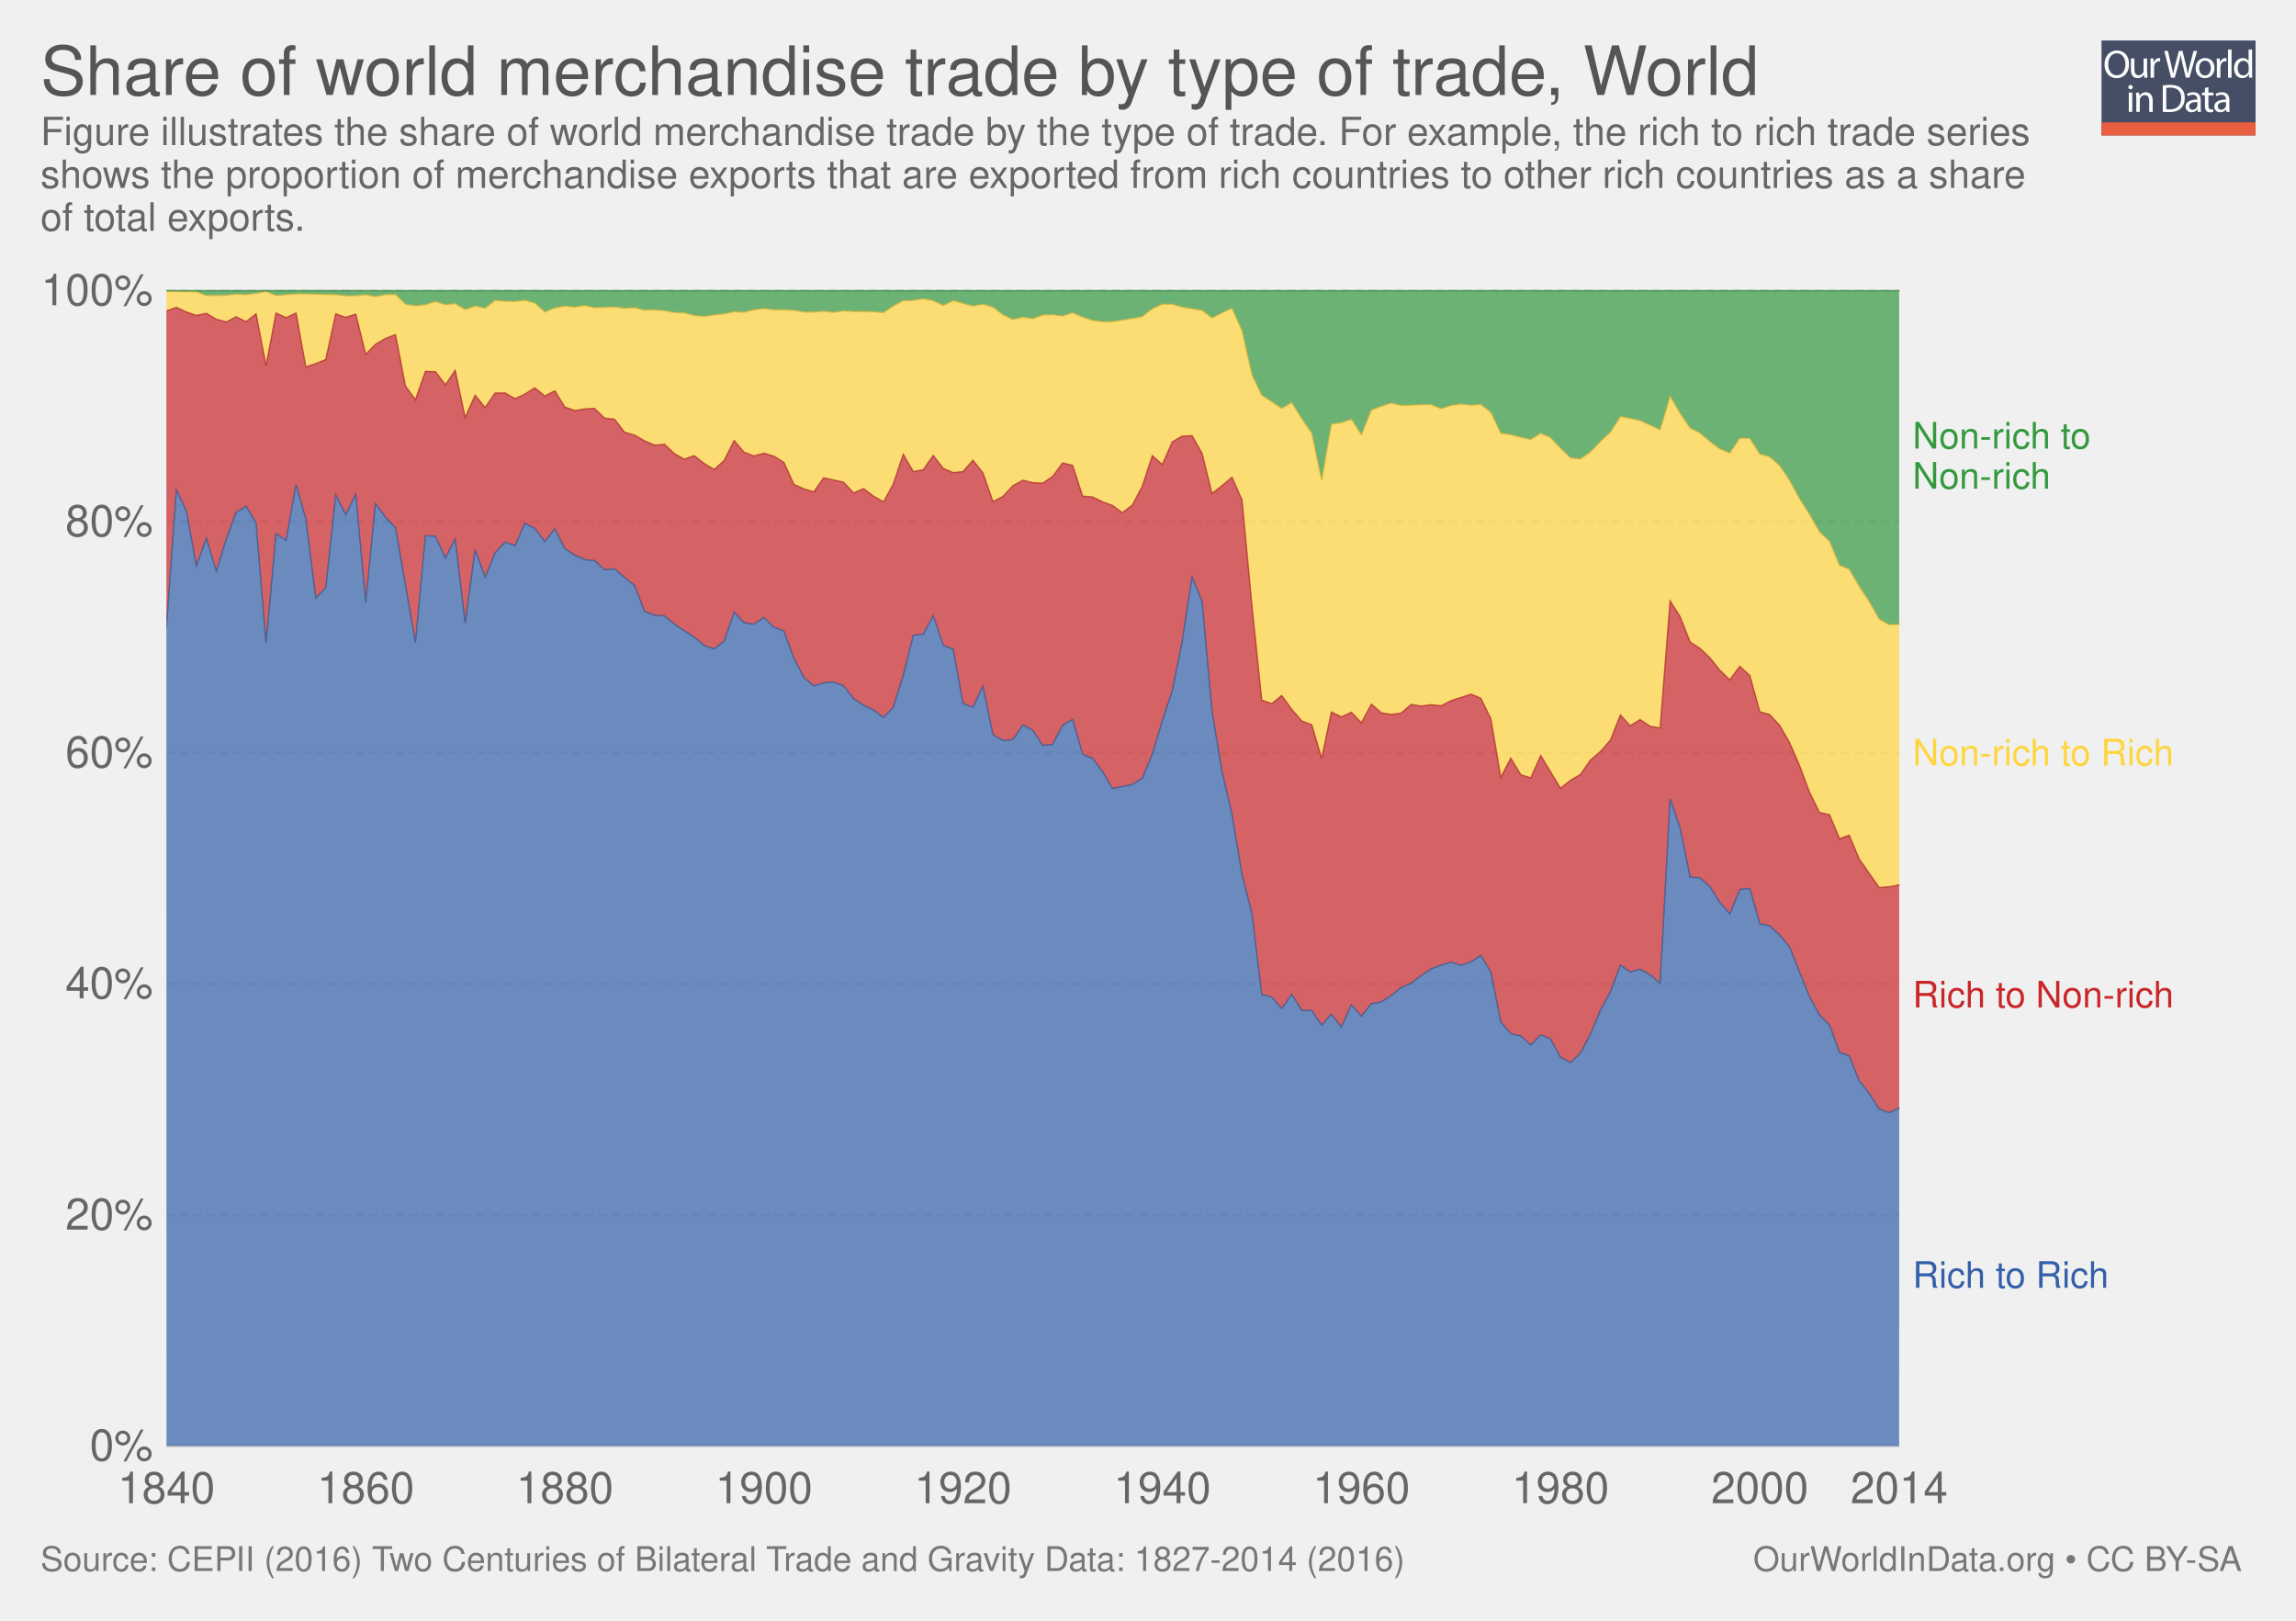
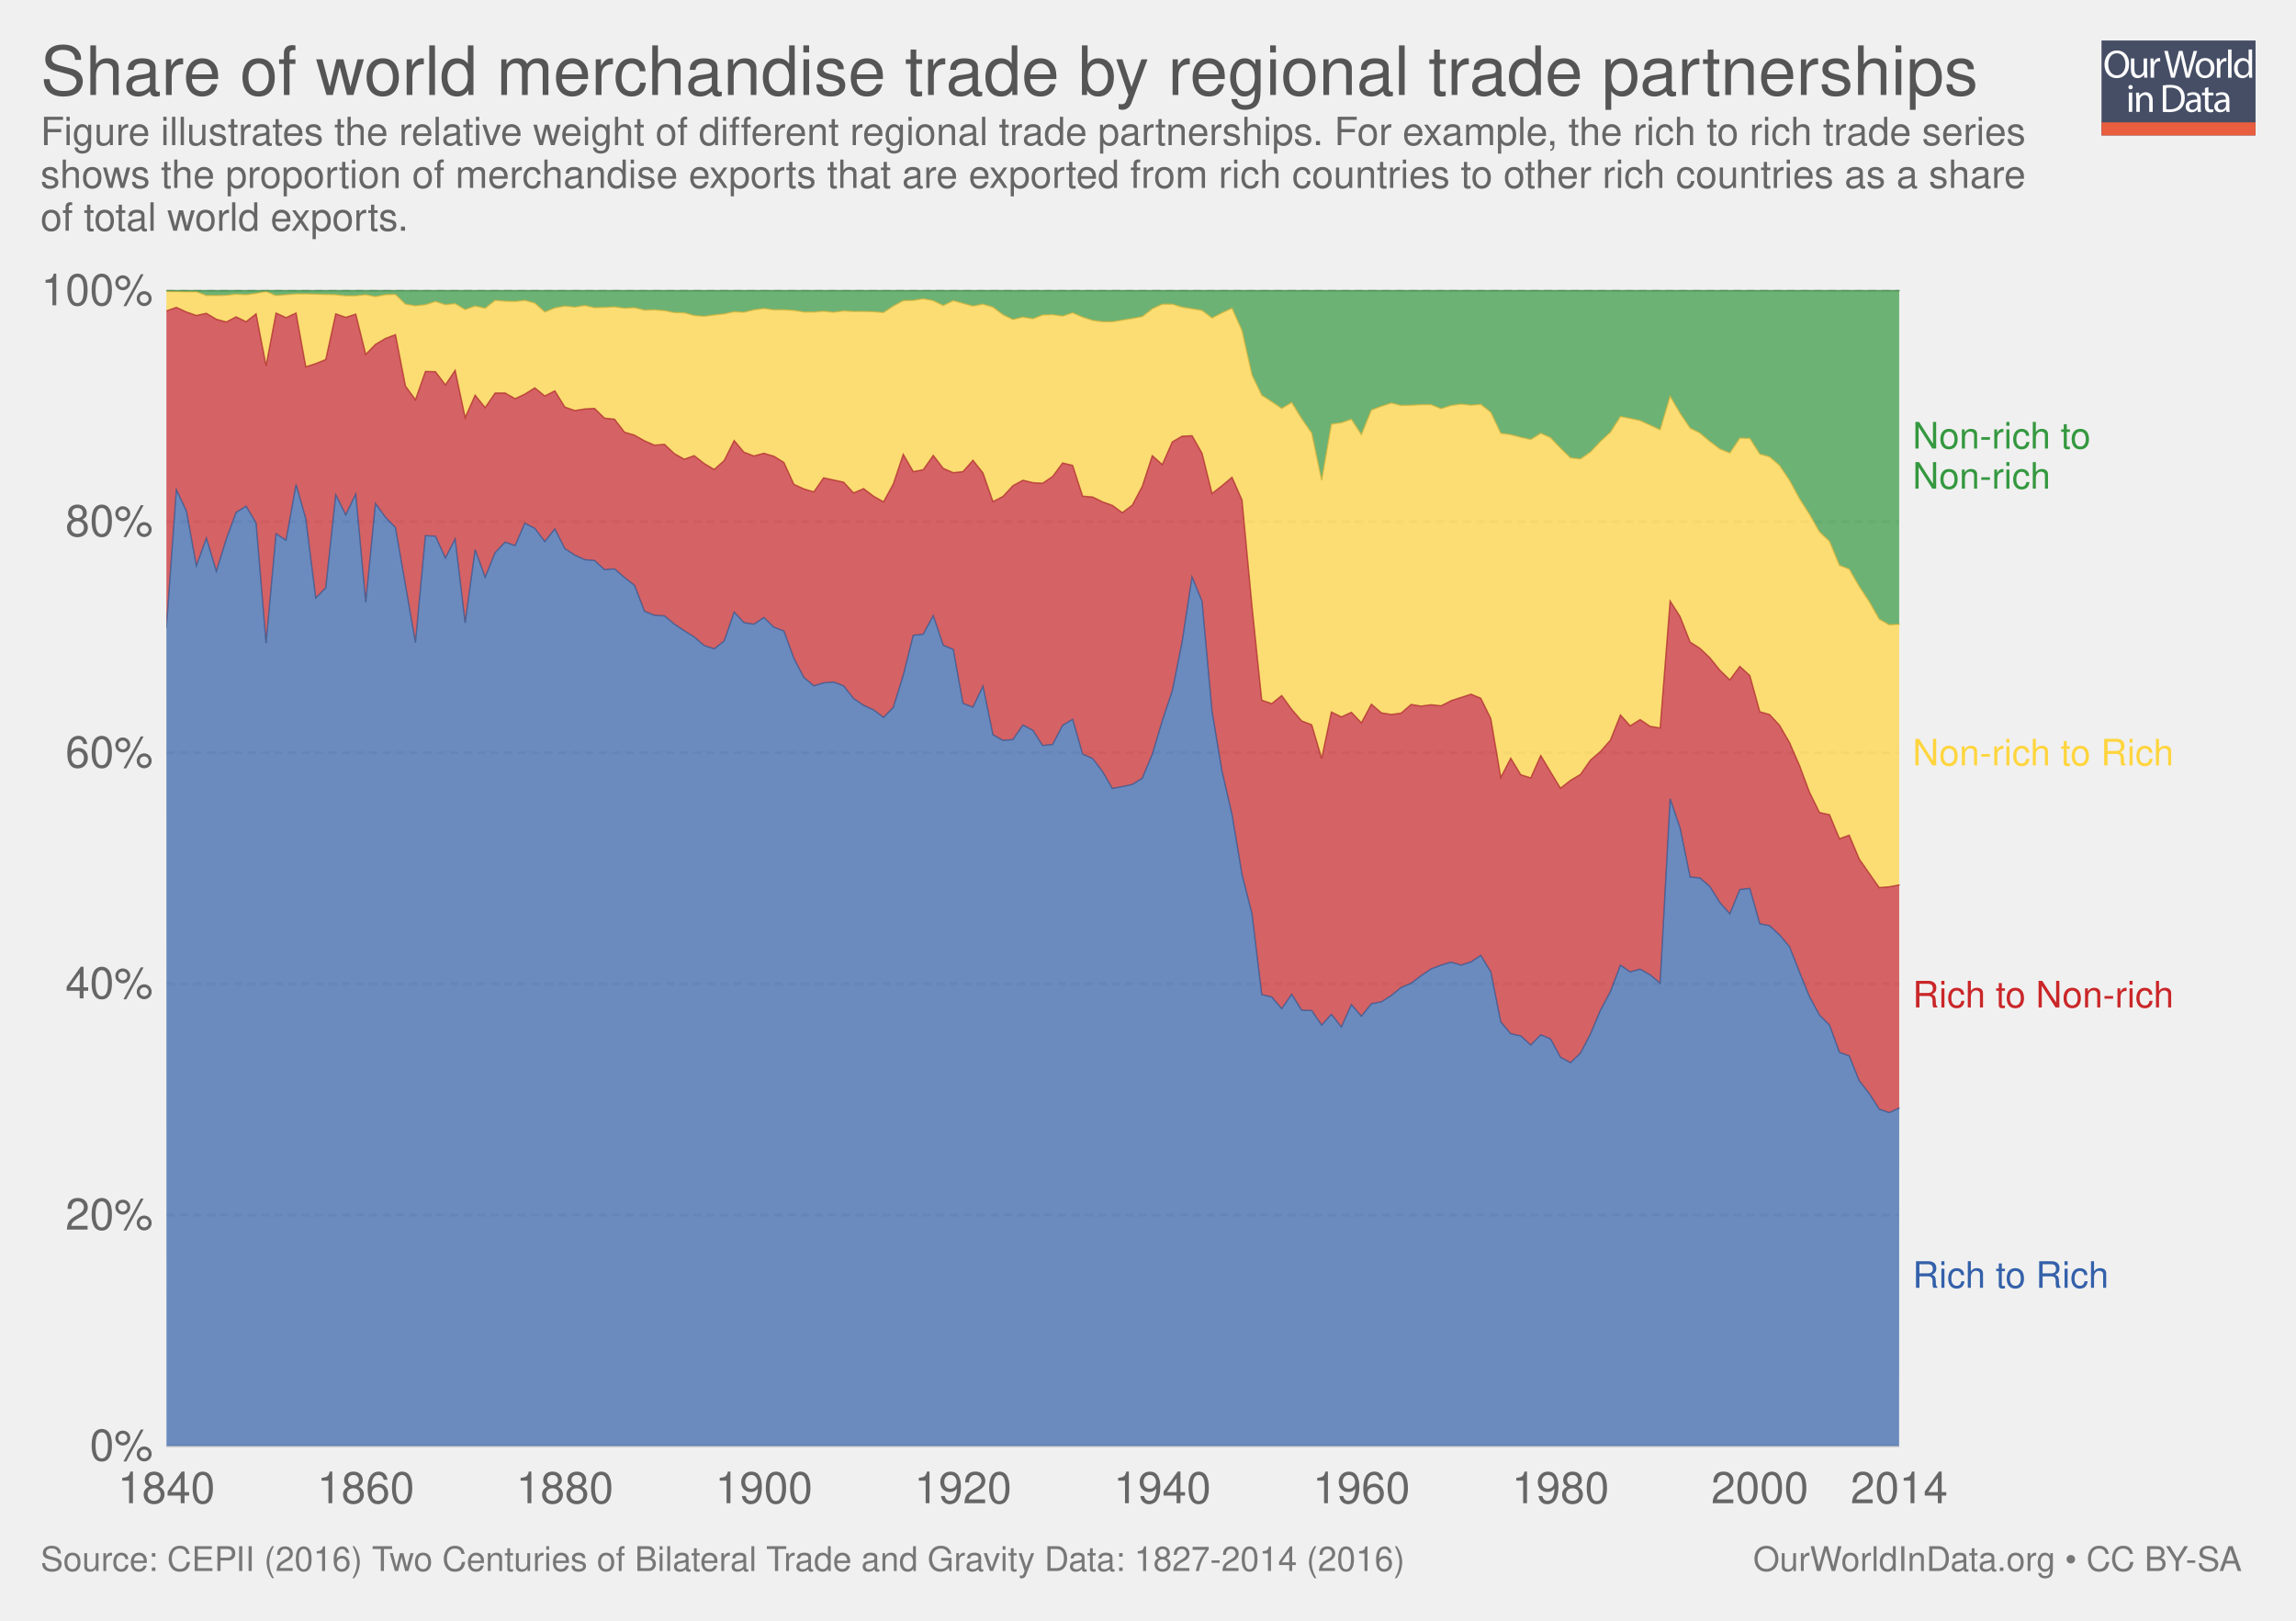
<svg xmlns="http://www.w3.org/2000/svg" xmlns:xlink="http://www.w3.org/1999/xlink" version="1.1" style="font-family: 'Helvetica Neue', Helvetica, Arial, sans-serif; font-size: 18px; background-color: white; text-rendering: optimizeLegibility; -webkit-font-smoothing: antialiased;" width="850" height="600">
  <g class="ChartTab">
    <g class="HeaderView">
      <g opacity="0.8" transform="translate(778, 15) scale(0.27)">
        <a xlink:href="https://ourworldindata.org" target="_blank">
          <g>
            <rect x="0" y="0" fill="#1B2543" width="211.2" height="130.1" />
            <rect x="0" y="112.2" fill="#E63912" width="211.2" height="17.9" />
            <g>
              <rect x="1.2" y="12.3" fill="none" width="210.2" height="99.2" />
              <path fill="#FFFFFF" d="M37.8,32.2c0,12.7-7.7,19.4-17.1,19.4c-9.7,0-16.6-7.5-16.6-18.7c0-11.7,7.3-19.3,17.1-19.3 C31.3,13.7,37.8,21.3,37.8,32.2z M9.2,32.8c0,7.9,4.3,14.9,11.8,14.9c7.5,0,11.8-6.9,11.8-15.3c0-7.3-3.8-14.9-11.8-14.9 C13.1,17.5,9.2,24.8,9.2,32.8z" />
              <path fill="#FFFFFF" d="M62.7,43.8c0,2.7,0.1,5.1,0.2,7.2h-4.3l-0.3-4.3h-0.1c-1.3,2.1-4,4.9-8.8,4.9c-4.2,0-9.1-2.3-9.1-11.6 V24.6h4.8v14.6c0,5,1.5,8.4,5.9,8.4c3.2,0,5.5-2.2,6.3-4.4c0.3-0.7,0.4-1.6,0.4-2.5V24.6h4.8V43.8z" />
              <path fill="#FFFFFF" d="M67.3,32.8c0-3.1-0.1-5.8-0.2-8.2h4.2l0.2,5.2h0.2c1.2-3.5,4.1-5.8,7.3-5.8c0.5,0,0.9,0.1,1.4,0.2v4.5 c-0.5-0.1-1-0.2-1.6-0.2c-3.4,0-5.8,2.6-6.5,6.2c-0.1,0.7-0.2,1.4-0.2,2.2V51h-4.8V32.8z" />
              <path fill="#FFFFFF" d="M95.4,51l-9.4-36.8h5l4.4,18.6c1.1,4.6,2.1,9.2,2.7,12.7h0.1c0.6-3.7,1.8-8,3-12.8l4.9-18.5h5l4.5,18.7 c1,4.4,2,8.7,2.6,12.6h0.1c0.8-4,1.8-8.1,3-12.7l4.9-18.5h4.9L120.6,51h-5L111,31.9c-1.1-4.7-1.9-8.3-2.4-12h-0.1 c-0.7,3.7-1.5,7.3-2.8,12L100.4,51H95.4z" />
              <path fill="#FFFFFF" d="M154.9,37.6c0,9.8-6.8,14-13.2,14c-7.2,0-12.7-5.2-12.7-13.6c0-8.8,5.8-14,13.1-14 C149.8,24,154.9,29.5,154.9,37.6z M133.9,37.9c0,5.8,3.3,10.1,8,10.1c4.6,0,8-4.3,8-10.3c0-4.5-2.2-10.1-7.9-10.1 C136.3,27.6,133.9,32.8,133.9,37.9z" />
              <path fill="#FFFFFF" d="M158.2,32.8c0-3.1-0.1-5.8-0.2-8.2h4.2l0.2,5.2h0.2c1.2-3.5,4.1-5.8,7.3-5.8c0.5,0,0.9,0.1,1.4,0.2v4.5 c-0.5-0.1-1-0.2-1.6-0.2c-3.4,0-5.8,2.6-6.5,6.2c-0.1,0.7-0.2,1.4-0.2,2.2V51h-4.8V32.8z" />
              <path fill="#FFFFFF" d="M173.5,12.3h4.8V51h-4.8V12.3z" />
              <path fill="#FFFFFF" d="M206.5,12.3v31.9c0,2.3,0.1,5,0.2,6.8h-4.3l-0.2-4.6H202c-1.5,2.9-4.7,5.2-9,5.2 c-6.4,0-11.3-5.4-11.3-13.4c-0.1-8.8,5.4-14.2,11.9-14.2c4,0,6.8,1.9,8,4h0.1V12.3H206.5z M201.7,35.4c0-0.6-0.1-1.4-0.2-2 c-0.7-3.1-3.3-5.6-6.9-5.6c-5,0-7.9,4.4-7.9,10.2c0,5.3,2.6,9.8,7.8,9.8c3.2,0,6.2-2.1,7.1-5.7c0.2-0.7,0.2-1.3,0.2-2.1V35.4z" />
              <path fill="#FFFFFF" d="M42.8,64c0.1,1.6-1.1,2.9-3.1,2.9c-1.7,0-2.9-1.3-2.9-2.9c0-1.7,1.3-3,3-3C41.7,61,42.8,62.3,42.8,64z M37.4,97.8V71.4h4.8v26.4H37.4z" />
              <path fill="#FFFFFF" d="M47.5,78.6c0-2.7-0.1-5-0.2-7.1h4.3l0.3,4.4h0.1c1.3-2.5,4.4-5,8.8-5c3.7,0,9.4,2.2,9.4,11.2v15.8h-4.8 V82.6c0-4.3-1.6-7.8-6.1-7.8c-3.2,0-5.6,2.2-6.5,4.9c-0.2,0.6-0.3,1.4-0.3,2.2v15.9h-4.8V78.6z" />
              <path fill="#FFFFFF" d="M84,61.6c2.9-0.4,6.3-0.8,10.1-0.8c6.8,0,11.7,1.6,14.9,4.6c3.3,3,5.2,7.3,5.2,13.2c0,6-1.9,10.9-5.3,14.3 c-3.4,3.4-9.1,5.3-16.3,5.3c-3.4,0-6.2-0.2-8.6-0.4V61.6z M88.8,94.1c1.2,0.2,3,0.3,4.8,0.3c10.2,0,15.7-5.7,15.7-15.6 c0.1-8.7-4.9-14.2-14.9-14.2c-2.5,0-4.3,0.2-5.6,0.5V94.1z" />
              <path fill="#FFFFFF" d="M132.1,97.8l-0.4-3.3h-0.2c-1.5,2.1-4.3,3.9-8.1,3.9c-5.4,0-8.1-3.8-8.1-7.6c0-6.4,5.7-9.9,15.9-9.8v-0.5 c0-2.2-0.6-6.1-6-6.1c-2.5,0-5,0.8-6.9,2l-1.1-3.2c2.2-1.4,5.4-2.3,8.7-2.3c8.1,0,10.1,5.5,10.1,10.8v9.9c0,2.3,0.1,4.5,0.4,6.3 H132.1z M131.4,84.4c-5.3-0.1-11.2,0.8-11.2,5.9c0,3.1,2.1,4.6,4.5,4.6c3.4,0,5.6-2.2,6.4-4.4c0.2-0.5,0.3-1,0.3-1.5V84.4z" />
              <path fill="#FFFFFF" d="M146.6,63.9v7.6h6.9v3.7h-6.9v14.2c0,3.3,0.9,5.1,3.6,5.1c1.3,0,2.2-0.2,2.8-0.3l0.2,3.6 c-0.9,0.4-2.4,0.7-4.3,0.7c-2.2,0-4-0.7-5.2-2c-1.4-1.4-1.9-3.8-1.9-6.9V75.1h-4.1v-3.7h4.1v-6.3L146.6,63.9z" />
              <path fill="#FFFFFF" d="M171.4,97.8l-0.4-3.3h-0.2c-1.5,2.1-4.3,3.9-8.1,3.9c-5.4,0-8.1-3.8-8.1-7.6c0-6.4,5.7-9.9,15.9-9.8v-0.5 c0-2.2-0.6-6.1-6-6.1c-2.5,0-5,0.8-6.9,2l-1.1-3.2c2.2-1.4,5.4-2.3,8.7-2.3c8.1,0,10.1,5.5,10.1,10.8v9.9c0,2.3,0.1,4.5,0.4,6.3 H171.4z M170.7,84.4c-5.3-0.1-11.2,0.8-11.2,5.9c0,3.1,2.1,4.6,4.5,4.6c3.4,0,5.6-2.2,6.4-4.4c0.2-0.5,0.3-1,0.3-1.5V84.4z" />
            </g>
          </g>
        </a>
      </g>
      <a href="https://ourworldindata.org/grapher/share-of-world-merchandise-trade-by-type-of-trade" target="_blank">
        <text font-size="25.20" x="15.0" y="35.2" fill="#555">
-           <tspan x="15" y="35.16">Share of world merchandise trade by type of trade, World</tspan>
+           <tspan x="15" y="35.16">Share of world merchandise trade by regional trade partnerships</tspan>
        </text>
      </a>
      <text font-size="14.40" x="15.0" y="53.7" fill="#666">
-         <tspan x="15" y="53.72">Figure illustrates the share of world merchandise trade by the type of trade. For example, the rich to rich trade series</tspan>
+         <tspan x="15" y="53.72">Figure illustrates the relative weight of different regional trade partnerships. For example, the rich to rich trade series</tspan>
        <tspan x="15" y="69.56">shows the proportion of merchandise exports that are exported from rich countries to other rich countries as a share</tspan>
-         <tspan x="15" y="85.4">of total exports.</tspan>
+         <tspan x="15" y="85.4">of total world exports. </tspan>
      </text>
    </g>
    <g class="StackedArea">
      <defs>
        <clipPath id="boundsClip-1">
          <rect x="61.634" y="0" width="820" height="897.8" />
        </clipPath>
      </defs>
      <g class="AxisBoxView">
        <g class="HorizontalAxis">
          <text x="61.6" y="556.5" fill="#666" text-anchor="middle" font-size="16.2">1840</text>
          <text x="135.4" y="556.5" fill="#666" text-anchor="middle" font-size="16.2">1860</text>
          <text x="209.1" y="556.5" fill="#666" text-anchor="middle" font-size="16.2">1880</text>
          <text x="282.8" y="556.5" fill="#666" text-anchor="middle" font-size="16.2">1900</text>
          <text x="356.5" y="556.5" fill="#666" text-anchor="middle" font-size="16.2">1920</text>
          <text x="430.3" y="556.5" fill="#666" text-anchor="middle" font-size="16.2">1940</text>
          <text x="504" y="556.5" fill="#666" text-anchor="middle" font-size="16.2">1960</text>
          <text x="577.7" y="556.5" fill="#666" text-anchor="middle" font-size="16.2">1980</text>
          <text x="651.5" y="556.5" fill="#666" text-anchor="middle" font-size="16.2">2000</text>
          <text x="703.1" y="556.5" fill="#666" text-anchor="middle" font-size="16.2">2014</text>
        </g>
        <g class="VerticalAxis">
          <text x="56.63" y="535.3" fill="#666" dominant-baseline="middle" text-anchor="end" font-size="16.2">0%</text>
          <text x="56.63" y="449.8" fill="#666" dominant-baseline="middle" text-anchor="end" font-size="16.2">20%</text>
          <text x="56.63" y="364.2" fill="#666" dominant-baseline="middle" text-anchor="end" font-size="16.2">40%</text>
          <text x="56.63" y="278.7" fill="#666" dominant-baseline="middle" text-anchor="end" font-size="16.2">60%</text>
          <text x="56.63" y="193.1" fill="#666" dominant-baseline="middle" text-anchor="end" font-size="16.2">80%</text>
          <text x="56.63" y="107.6" fill="#666" dominant-baseline="middle" text-anchor="end" font-size="16.2">100%</text>
        </g>
        <g class="AxisGridLines">
          <line x1="61.63" y1="535.3" x2="703.07" y2="535.3" stroke="#ccc" />
          <line x1="61.63" y1="449.8" x2="703.07" y2="449.8" stroke="#ddd" stroke-dasharray="3,2" />
          <line x1="61.63" y1="364.2" x2="703.07" y2="364.2" stroke="#ddd" stroke-dasharray="3,2" />
          <line x1="61.63" y1="278.7" x2="703.07" y2="278.7" stroke="#ddd" stroke-dasharray="3,2" />
          <line x1="61.63" y1="193.1" x2="703.07" y2="193.1" stroke="#ddd" stroke-dasharray="3,2" />
          <line x1="61.63" y1="107.6" x2="703.07" y2="107.6" stroke="#ddd" stroke-dasharray="3,2" />
        </g>
      </g>
      <g clip-path="url(#boundsClip-1)">
        <g class="HeightedLegend clickable">
          <g class="legendMark">
            <rect x="703.07" y="155.25" width="101.15" height="28.1" fill="#fff" opacity="0" />
            <text font-size="13.50" x="708.1" y="166.1" fill="#34983f">
              <tspan x="708.07" y="166.05">Non-rich to</tspan>
              <tspan x="708.07" y="180.9">Non-rich</tspan>
            </text>
          </g>
          <g class="legendMark">
            <rect x="703.07" y="272.55" width="131.93" height="13.5" fill="#fff" opacity="0" />
            <text font-size="13.50" x="708.1" y="283.4" fill="#ffd53e">
              <tspan x="708.07" y="283.35">Non-rich to Rich</tspan>
            </text>
          </g>
          <g class="legendMark">
            <rect x="703.07" y="362.15" width="131.93" height="13.5" fill="#fff" opacity="0" />
            <text font-size="13.50" x="708.1" y="372.9" fill="#ca2628">
              <tspan x="708.07" y="372.95">Rich to Non-rich</tspan>
            </text>
          </g>
          <g class="legendMark">
            <rect x="703.07" y="465.95" width="107.9" height="13.5" fill="#fff" opacity="0" />
            <text font-size="13.50" x="708.1" y="476.8" fill="#3360a9">
              <tspan x="708.07" y="476.75">Rich to Rich</tspan>
            </text>
          </g>
        </g>
        <g class="Areas">
          <rect x="61.634" y="107.6" width="641.436" height="427.7" opacity="0" fill="rgba(255,255,255,0)" />
          <path stroke-linecap="round" d="M61.6 232.3L65.3 181.3L69 189.2L72.7 209.5L76.4 199.2L80.1 211.5L83.8 199.5L87.4 189.7L91.1 187.4L94.8 193.6L98.5 238.1L102.2 197.6L105.9 200L109.6 179.4L113.2 192L116.9 221.4L120.6 217.6L124.3 183.2L128 190.6L131.7 182.9L135.4 223L139 186.4L142.7 191.5L146.4 195.3L150.1 216.6L153.8 237.9L157.5 198.3L161.2 198.5L164.9 206.6L168.5 199.5L172.2 230.6L175.9 203.5L179.6 213.7L183.3 204.6L187 200.7L190.7 202L194.3 193.7L198 195.6L201.7 200.5L205.4 195.8L209.1 203.1L212.8 205.5L216.5 207.2L220.1 207.5L223.8 210.9L227.5 210.6L231.2 213.8L234.9 216.7L238.6 226.3L242.3 227.8L246 228L249.6 231L253.3 233.5L257 235.8L260.7 239L264.4 240.2L268.1 237.3L271.8 226.6L275.4 230.5L279.1 231.1L282.8 228.6L286.5 232.2L290.2 233.6L293.9 243.7L297.6 250.8L301.3 253.9L304.9 252.8L308.6 252.5L312.3 253.9L316 258.6L319.7 261.1L323.4 262.8L327.1 265.6L330.7 261.9L334.4 250L338.1 235.2L341.8 234.8L345.5 227.9L349.2 238.9L352.9 240.4L356.5 260.4L360.2 261.8L363.9 254L367.6 272L371.3 274.1L375 273.8L378.7 268.4L382.4 270.4L386 276L389.7 275.6L393.4 268.5L397.1 266.3L400.8 279.2L404.5 280.8L408.2 285.7L411.8 291.9L415.5 291.2L419.2 290.4L422.9 288.1L426.6 279.2L430.3 266.8L434 255.7L437.6 237.8L441.3 213.6L445 222.6L448.7 263.3L452.4 285.6L456.1 301.5L459.8 323.7L463.5 338.3L467.1 368.2L470.8 369.1L474.5 373.4L478.2 368.1L481.9 374L485.6 374.1L489.3 379.5L492.9 375.5L496.6 380.2L500.3 371.9L504 376.2L507.7 371.6L511.4 370.9L515.1 368.5L518.7 365.6L522.4 364L526.1 361.2L529.8 358.7L533.5 357.3L537.2 356.2L540.9 357.3L544.6 356.1L548.2 353.7L551.9 359.8L555.6 378.3L559.3 382.7L563 383.5L566.7 386.9L570.4 383.1L574 384.6L577.7 391.4L581.4 393.4L585.1 389.9L588.8 382.8L592.5 374L596.2 367.1L599.9 357.3L603.5 359.8L607.2 358.8L610.9 360.9L614.6 364L618.3 295.7L622 306.6L625.7 324.7L629.3 325L633 328.2L636.7 334.1L640.4 338.3L644.1 329.3L647.8 328.9L651.5 342L655.1 342.7L658.8 346.1L662.5 350.5L666.2 359.9L669.9 369L673.6 375.8L677.3 379.5L681 389.6L684.6 390.9L688.3 400.1L692 404.8L695.7 410.6L699.4 411.9L703.1 410.2L703.07 535.3L61.634 535.3" fill="#3360a9" fill-opacity="0.7" class="World_3-area" />
          <path stroke-linecap="round" d="M61.6 115.1L65.3 113.8L69 115.5L72.7 116.8L76.4 116L80.1 118.2L83.8 119.2L87.4 117.3L91.1 119.1L94.8 116.2L98.5 135.4L102.2 115.9L105.9 117.6L109.6 115.9L113.2 135.8L116.9 134.6L120.6 133.1L124.3 116.2L128 117.5L131.7 116.3L135.4 131.2L139 127.5L142.7 125.3L146.4 123.9L150.1 142.9L153.8 148L157.5 137.5L161.2 137.6L164.9 142.5L168.5 137.1L172.2 154.6L175.9 146.3L179.6 150.9L183.3 145.5L187 145.5L190.7 147.6L194.3 145.9L198 143.6L201.7 146.6L205.4 144.7L209.1 150.7L212.8 152L216.5 151.4L220.1 151.2L223.8 154.8L227.5 155.2L231.2 160L234.9 161.1L238.6 163.2L242.3 164.8L246 164.5L249.6 167.9L253.3 170L257 168.7L260.7 171.6L264.4 173.8L268.1 170.5L271.8 163.1L275.4 167.4L279.1 168.8L282.8 167.8L286.5 168.9L290.2 171.2L293.9 179.3L297.6 181L301.3 182.1L304.9 176.9L308.6 177.7L312.3 178.5L316 182.5L319.7 180.9L323.4 183.7L327.1 185.8L330.7 179.2L334.4 168.2L338.1 174.6L341.8 173.9L345.5 168.6L349.2 173.4L352.9 175L356.5 174.6L360.2 170.4L363.9 175.1L367.6 185.7L371.3 183.8L375 179.8L378.7 177.8L382.4 178.7L386 178.9L389.7 176.4L393.4 171.4L397.1 172.3L400.8 183.7L404.5 184L408.2 185.8L411.8 187.1L415.5 189.8L419.2 187L422.9 180L426.6 168.7L430.3 172L434 163.6L437.6 161.5L441.3 161.3L445 167.8L448.7 182.7L452.4 179.8L456.1 176.7L459.8 185.1L463.5 224.4L467.1 259.2L470.8 260.5L474.5 257.5L478.2 262.6L481.9 266.9L485.6 268.3L489.3 280.8L492.9 263.6L496.6 265.4L500.3 263.7L504 267.6L507.7 260.7L511.4 263.9L515.1 264.5L518.7 264L522.4 260.8L526.1 261.4L529.8 260.9L533.5 261.3L537.2 259.4L540.9 258.2L544.6 257L548.2 258.5L551.9 266L555.6 287.8L559.3 280.7L563 286.8L566.7 288L570.4 279.7L574 285.7L577.7 291.8L581.4 288.9L585.1 286.7L588.8 281.4L592.5 278.2L596.2 274L599.9 264.7L603.5 268.7L607.2 266.4L610.9 268.9L614.6 269.5L618.3 222.5L622 228.3L625.7 237.7L629.3 240L633 243.5L636.7 248.1L640.4 251.7L644.1 246.7L647.8 250.1L651.5 263.5L655.1 264.5L658.8 268.5L662.5 274.9L666.2 283.4L669.9 293.3L673.6 300.8L677.3 301.6L681 310.5L684.6 309.2L688.3 318L692 323.3L695.7 328.6L699.4 328.3L703.1 327.6L703.1 410.2L699.4 411.9L695.7 410.6L692 404.8L688.3 400.1L684.6 390.9L681 389.6L677.3 379.5L673.6 375.8L669.9 369L666.2 359.9L662.5 350.5L658.8 346.1L655.1 342.7L651.5 342L647.8 328.9L644.1 329.3L640.4 338.3L636.7 334.1L633 328.2L629.3 325L625.7 324.7L622 306.6L618.3 295.7L614.6 364L610.9 360.9L607.2 358.8L603.5 359.8L599.9 357.3L596.2 367.1L592.5 374L588.8 382.8L585.1 389.9L581.4 393.4L577.7 391.4L574 384.6L570.4 383.1L566.7 386.9L563 383.5L559.3 382.7L555.6 378.3L551.9 359.8L548.2 353.7L544.6 356.1L540.9 357.3L537.2 356.2L533.5 357.3L529.8 358.7L526.1 361.2L522.4 364L518.7 365.6L515.1 368.5L511.4 370.9L507.7 371.6L504 376.2L500.3 371.9L496.6 380.2L492.9 375.5L489.3 379.5L485.6 374.1L481.9 374L478.2 368.1L474.5 373.4L470.8 369.1L467.1 368.2L463.5 338.3L459.8 323.7L456.1 301.5L452.4 285.6L448.7 263.3L445 222.6L441.3 213.6L437.6 237.8L434 255.7L430.3 266.8L426.6 279.2L422.9 288.1L419.2 290.4L415.5 291.2L411.8 291.9L408.2 285.7L404.5 280.8L400.8 279.2L397.1 266.3L393.4 268.5L389.7 275.6L386 276L382.4 270.4L378.7 268.4L375 273.8L371.3 274.1L367.6 272L363.9 254L360.2 261.8L356.5 260.4L352.9 240.4L349.2 238.9L345.5 227.9L341.8 234.8L338.1 235.2L334.4 250L330.7 261.9L327.1 265.6L323.4 262.8L319.7 261.1L316 258.6L312.3 253.9L308.6 252.5L304.9 252.8L301.3 253.9L297.6 250.8L293.9 243.7L290.2 233.6L286.5 232.2L282.8 228.6L279.1 231.1L275.4 230.5L271.8 226.6L268.1 237.3L264.4 240.2L260.7 239L257 235.8L253.3 233.5L249.6 231L246 228L242.3 227.8L238.6 226.3L234.9 216.7L231.2 213.8L227.5 210.6L223.8 210.9L220.1 207.5L216.5 207.2L212.8 205.5L209.1 203.1L205.4 195.8L201.7 200.5L198 195.6L194.3 193.7L190.7 202L187 200.7L183.3 204.6L179.6 213.7L175.9 203.5L172.2 230.6L168.5 199.5L164.9 206.6L161.2 198.5L157.5 198.3L153.8 237.9L150.1 216.6L146.4 195.3L142.7 191.5L139 186.4L135.4 223L131.7 182.9L128 190.6L124.3 183.2L120.6 217.6L116.9 221.4L113.2 192L109.6 179.4L105.9 200L102.2 197.6L98.5 238.1L94.8 193.6L91.1 187.4L87.4 189.7L83.8 199.5L80.1 211.5L76.4 199.2L72.7 209.5L69 189.2L65.3 181.3L61.6 232.3" fill="#ca2628" fill-opacity="0.7" class="World_2-area" />
          <path stroke-linecap="round" d="M61.6 107.8L65.3 107.9L69 108L72.7 108L76.4 109.4L80.1 109.4L83.8 109.3L87.4 108.9L91.1 109.1L94.8 108.6L98.5 107.9L102.2 109.4L105.9 109.1L109.6 108.8L113.2 108.8L116.9 108.9L120.6 109L124.3 109.1L128 109.5L131.7 109.5L135.4 109.1L139 109.8L142.7 109.1L146.4 109L150.1 112.6L153.8 113.2L157.5 112.8L161.2 111.6L164.9 112.8L168.5 112.4L172.2 114.6L175.9 113.3L179.6 114.1L183.3 111.2L187 111.5L190.7 111.6L194.3 111.2L198 112.2L201.7 115.5L205.4 114L209.1 113.3L212.8 113.7L216.5 113.1L220.1 113.9L223.8 113.8L227.5 113.6L231.2 114.1L234.9 113.9L238.6 114.8L242.3 114.7L246 115L249.6 115.7L253.3 115.8L257 116.8L260.7 117.1L264.4 116.6L268.1 116.2L271.8 115.4L275.4 115.6L279.1 114.7L282.8 114.2L286.5 114.7L290.2 114.7L293.9 114.9L297.6 115.5L301.3 115.5L304.9 115.2L308.6 115.6L312.3 115.1L316 115.3L319.7 115.3L323.4 115.4L327.1 115.7L330.7 113.3L334.4 111.3L338.1 111.2L341.8 110.6L345.5 111.3L349.2 113.1L352.9 111.3L356.5 112.3L360.2 113.3L363.9 112.6L367.6 113.7L371.3 116.5L375 118.3L378.7 117.4L382.4 118L386 116.6L389.7 116.5L393.4 117L397.1 115.8L400.8 117.4L404.5 118.6L408.2 119.1L411.8 119.1L415.5 118.5L419.2 117.9L422.9 117.2L426.6 114.3L430.3 112.6L434 112.6L437.6 113.7L441.3 114.3L445 114.9L448.7 117.7L452.4 115.8L456.1 114.1L459.8 122.4L463.5 138.8L467.1 146.3L470.8 148.7L474.5 151.2L478.2 149L481.9 155L485.6 160.3L489.3 177.8L492.9 157L496.6 156.5L500.3 155.2L504 160.9L507.7 151.8L511.4 150.4L515.1 149.2L518.7 150.1L522.4 150L526.1 149.8L529.8 149.8L533.5 151.3L537.2 150.1L540.9 149.6L544.6 150L548.2 149.7L551.9 152.6L555.6 160.4L559.3 160.9L563 161.9L566.7 162.7L570.4 160.4L574 162L577.7 165.9L581.4 169.5L585.1 169.9L588.8 167.3L592.5 163.4L596.2 160L599.9 154.2L603.5 154.9L607.2 155.7L610.9 157.4L614.6 159.1L618.3 146.7L622 153L625.7 158.5L629.3 160.3L633 163.4L636.7 166.2L640.4 167.7L644.1 162.2L647.8 162.3L651.5 168.1L655.1 169.1L658.8 172.3L662.5 177.8L666.2 184.6L669.9 190.4L673.6 196.9L677.3 200.4L681 209.3L684.6 210.7L688.3 217.1L692 222.7L695.7 229.2L699.4 231.3L703.1 231.1L703.1 327.6L699.4 328.3L695.7 328.6L692 323.3L688.3 318L684.6 309.2L681 310.5L677.3 301.6L673.6 300.8L669.9 293.3L666.2 283.4L662.5 274.9L658.8 268.5L655.1 264.5L651.5 263.5L647.8 250.1L644.1 246.7L640.4 251.7L636.7 248.1L633 243.5L629.3 240L625.7 237.7L622 228.3L618.3 222.5L614.6 269.5L610.9 268.9L607.2 266.4L603.5 268.7L599.9 264.7L596.2 274L592.5 278.2L588.8 281.4L585.1 286.7L581.4 288.9L577.7 291.8L574 285.7L570.4 279.7L566.7 288L563 286.8L559.3 280.7L555.6 287.8L551.9 266L548.2 258.5L544.6 257L540.9 258.2L537.2 259.4L533.5 261.3L529.8 260.9L526.1 261.4L522.4 260.8L518.7 264L515.1 264.5L511.4 263.9L507.7 260.7L504 267.6L500.3 263.7L496.6 265.4L492.9 263.6L489.3 280.8L485.6 268.3L481.9 266.9L478.2 262.6L474.5 257.5L470.8 260.5L467.1 259.2L463.5 224.4L459.8 185.1L456.1 176.7L452.4 179.8L448.7 182.7L445 167.8L441.3 161.3L437.6 161.5L434 163.6L430.3 172L426.6 168.7L422.9 180L419.2 187L415.5 189.8L411.8 187.1L408.2 185.8L404.5 184L400.8 183.7L397.1 172.3L393.4 171.4L389.7 176.4L386 178.9L382.4 178.7L378.7 177.8L375 179.8L371.3 183.8L367.6 185.7L363.9 175.1L360.2 170.4L356.5 174.6L352.9 175L349.2 173.4L345.5 168.6L341.8 173.9L338.1 174.6L334.4 168.2L330.7 179.2L327.1 185.8L323.4 183.7L319.7 180.9L316 182.5L312.3 178.5L308.6 177.7L304.9 176.9L301.3 182.1L297.6 181L293.9 179.3L290.2 171.2L286.5 168.9L282.8 167.8L279.1 168.8L275.4 167.4L271.8 163.1L268.1 170.5L264.4 173.8L260.7 171.6L257 168.7L253.3 170L249.6 167.9L246 164.5L242.3 164.8L238.6 163.2L234.9 161.1L231.2 160L227.5 155.2L223.8 154.8L220.1 151.2L216.5 151.4L212.8 152L209.1 150.7L205.4 144.7L201.7 146.6L198 143.6L194.3 145.9L190.7 147.6L187 145.5L183.3 145.5L179.6 150.9L175.9 146.3L172.2 154.6L168.5 137.1L164.9 142.5L161.2 137.6L157.5 137.5L153.8 148L150.1 142.9L146.4 123.9L142.7 125.3L139 127.5L135.4 131.2L131.7 116.3L128 117.5L124.3 116.2L120.6 133.1L116.9 134.6L113.2 135.8L109.6 115.9L105.9 117.6L102.2 115.9L98.5 135.4L94.8 116.2L91.1 119.1L87.4 117.3L83.8 119.2L80.1 118.2L76.4 116L72.7 116.8L69 115.5L65.3 113.8L61.6 115.1" fill="#ffd53e" fill-opacity="0.7" class="World_1-area" />
          <path stroke-linecap="round" d="M61.6 107.6L65.3 107.6L69 107.6L72.7 107.6L76.4 107.6L80.1 107.6L83.8 107.6L87.4 107.6L91.1 107.6L94.8 107.6L98.5 107.6L102.2 107.6L105.9 107.6L109.6 107.6L113.2 107.6L116.9 107.6L120.6 107.6L124.3 107.6L128 107.6L131.7 107.6L135.4 107.6L139 107.6L142.7 107.6L146.4 107.6L150.1 107.6L153.8 107.6L157.5 107.6L161.2 107.6L164.9 107.6L168.5 107.6L172.2 107.6L175.9 107.6L179.6 107.6L183.3 107.6L187 107.6L190.7 107.6L194.3 107.6L198 107.6L201.7 107.6L205.4 107.6L209.1 107.6L212.8 107.6L216.5 107.6L220.1 107.6L223.8 107.6L227.5 107.6L231.2 107.6L234.9 107.6L238.6 107.6L242.3 107.6L246 107.6L249.6 107.6L253.3 107.6L257 107.6L260.7 107.6L264.4 107.6L268.1 107.6L271.8 107.6L275.4 107.6L279.1 107.6L282.8 107.6L286.5 107.6L290.2 107.6L293.9 107.6L297.6 107.6L301.3 107.6L304.9 107.6L308.6 107.6L312.3 107.6L316 107.6L319.7 107.6L323.4 107.6L327.1 107.6L330.7 107.6L334.4 107.6L338.1 107.6L341.8 107.6L345.5 107.6L349.2 107.6L352.9 107.6L356.5 107.6L360.2 107.6L363.9 107.6L367.6 107.6L371.3 107.6L375 107.6L378.7 107.6L382.4 107.6L386 107.6L389.7 107.6L393.4 107.6L397.1 107.6L400.8 107.6L404.5 107.6L408.2 107.6L411.8 107.6L415.5 107.6L419.2 107.6L422.9 107.6L426.6 107.6L430.3 107.6L434 107.6L437.6 107.6L441.3 107.6L445 107.6L448.7 107.6L452.4 107.6L456.1 107.6L459.8 107.6L463.5 107.6L467.1 107.6L470.8 107.6L474.5 107.6L478.2 107.6L481.9 107.6L485.6 107.6L489.3 107.6L492.9 107.6L496.6 107.6L500.3 107.6L504 107.6L507.7 107.6L511.4 107.6L515.1 107.6L518.7 107.6L522.4 107.6L526.1 107.6L529.8 107.6L533.5 107.6L537.2 107.6L540.9 107.6L544.6 107.6L548.2 107.6L551.9 107.6L555.6 107.6L559.3 107.6L563 107.6L566.7 107.6L570.4 107.6L574 107.6L577.7 107.6L581.4 107.6L585.1 107.6L588.8 107.6L592.5 107.6L596.2 107.6L599.9 107.6L603.5 107.6L607.2 107.6L610.9 107.6L614.6 107.6L618.3 107.6L622 107.6L625.7 107.6L629.3 107.6L633 107.6L636.7 107.6L640.4 107.6L644.1 107.6L647.8 107.6L651.5 107.6L655.1 107.6L658.8 107.6L662.5 107.6L666.2 107.6L669.9 107.6L673.6 107.6L677.3 107.6L681 107.6L684.6 107.6L688.3 107.6L692 107.6L695.7 107.6L699.4 107.6L703.1 107.6L703.1 231.1L699.4 231.3L695.7 229.2L692 222.7L688.3 217.1L684.6 210.7L681 209.3L677.3 200.4L673.6 196.9L669.9 190.4L666.2 184.6L662.5 177.8L658.8 172.3L655.1 169.1L651.5 168.1L647.8 162.3L644.1 162.2L640.4 167.7L636.7 166.2L633 163.4L629.3 160.3L625.7 158.5L622 153L618.3 146.7L614.6 159.1L610.9 157.4L607.2 155.7L603.5 154.9L599.9 154.2L596.2 160L592.5 163.4L588.8 167.3L585.1 169.9L581.4 169.5L577.7 165.9L574 162L570.4 160.4L566.7 162.7L563 161.9L559.3 160.9L555.6 160.4L551.9 152.6L548.2 149.7L544.6 150L540.9 149.6L537.2 150.1L533.5 151.3L529.8 149.8L526.1 149.8L522.4 150L518.7 150.1L515.1 149.2L511.4 150.4L507.7 151.8L504 160.9L500.3 155.2L496.6 156.5L492.9 157L489.3 177.8L485.6 160.3L481.9 155L478.2 149L474.5 151.2L470.8 148.7L467.1 146.3L463.5 138.8L459.8 122.4L456.1 114.1L452.4 115.8L448.7 117.7L445 114.9L441.3 114.3L437.6 113.7L434 112.6L430.3 112.6L426.6 114.3L422.9 117.2L419.2 117.9L415.5 118.5L411.8 119.1L408.2 119.1L404.5 118.6L400.8 117.4L397.1 115.8L393.4 117L389.7 116.5L386 116.6L382.4 118L378.7 117.4L375 118.3L371.3 116.5L367.6 113.7L363.9 112.6L360.2 113.3L356.5 112.3L352.9 111.3L349.2 113.1L345.5 111.3L341.8 110.6L338.1 111.2L334.4 111.3L330.7 113.3L327.1 115.7L323.4 115.4L319.7 115.3L316 115.3L312.3 115.1L308.6 115.6L304.9 115.2L301.3 115.5L297.6 115.5L293.9 114.9L290.2 114.7L286.5 114.7L282.8 114.2L279.1 114.7L275.4 115.6L271.8 115.4L268.1 116.2L264.4 116.6L260.7 117.1L257 116.8L253.3 115.8L249.6 115.7L246 115L242.3 114.7L238.6 114.8L234.9 113.9L231.2 114.1L227.5 113.6L223.8 113.8L220.1 113.9L216.5 113.1L212.8 113.7L209.1 113.3L205.4 114L201.7 115.5L198 112.2L194.3 111.2L190.7 111.6L187 111.5L183.3 111.2L179.6 114.1L175.9 113.3L172.2 114.6L168.5 112.4L164.9 112.8L161.2 111.6L157.5 112.8L153.8 113.2L150.1 112.6L146.4 109L142.7 109.1L139 109.8L135.4 109.1L131.7 109.5L128 109.5L124.3 109.1L120.6 109L116.9 108.9L113.2 108.8L109.6 108.8L105.9 109.1L102.2 109.4L98.5 107.9L94.8 108.6L91.1 109.1L87.4 108.9L83.8 109.3L80.1 109.4L76.4 109.4L72.7 108L69 108L65.3 107.9L61.6 107.8" fill="#34983f" fill-opacity="0.7" class="World_0-area" />
          <path stroke-linecap="round" d="M61.6 232.3L65.3 181.3L69 189.2L72.7 209.5L76.4 199.2L80.1 211.5L83.8 199.5L87.4 189.7L91.1 187.4L94.8 193.6L98.5 238.1L102.2 197.6L105.9 200L109.6 179.4L113.2 192L116.9 221.4L120.6 217.6L124.3 183.2L128 190.6L131.7 182.9L135.4 223L139 186.4L142.7 191.5L146.4 195.3L150.1 216.6L153.8 237.9L157.5 198.3L161.2 198.5L164.9 206.6L168.5 199.5L172.2 230.6L175.9 203.5L179.6 213.7L183.3 204.6L187 200.7L190.7 202L194.3 193.7L198 195.6L201.7 200.5L205.4 195.8L209.1 203.1L212.8 205.5L216.5 207.2L220.1 207.5L223.8 210.9L227.5 210.6L231.2 213.8L234.9 216.7L238.6 226.3L242.3 227.8L246 228L249.6 231L253.3 233.5L257 235.8L260.7 239L264.4 240.2L268.1 237.3L271.8 226.6L275.4 230.5L279.1 231.1L282.8 228.6L286.5 232.2L290.2 233.6L293.9 243.7L297.6 250.8L301.3 253.9L304.9 252.8L308.6 252.5L312.3 253.9L316 258.6L319.7 261.1L323.4 262.8L327.1 265.6L330.7 261.9L334.4 250L338.1 235.2L341.8 234.8L345.5 227.9L349.2 238.9L352.9 240.4L356.5 260.4L360.2 261.8L363.9 254L367.6 272L371.3 274.1L375 273.8L378.7 268.4L382.4 270.4L386 276L389.7 275.6L393.4 268.5L397.1 266.3L400.8 279.2L404.5 280.8L408.2 285.7L411.8 291.9L415.5 291.2L419.2 290.4L422.9 288.1L426.6 279.2L430.3 266.8L434 255.7L437.6 237.8L441.3 213.6L445 222.6L448.7 263.3L452.4 285.6L456.1 301.5L459.8 323.7L463.5 338.3L467.1 368.2L470.8 369.1L474.5 373.4L478.2 368.1L481.9 374L485.6 374.1L489.3 379.5L492.9 375.5L496.6 380.2L500.3 371.9L504 376.2L507.7 371.6L511.4 370.9L515.1 368.5L518.7 365.6L522.4 364L526.1 361.2L529.8 358.7L533.5 357.3L537.2 356.2L540.9 357.3L544.6 356.1L548.2 353.7L551.9 359.8L555.6 378.3L559.3 382.7L563 383.5L566.7 386.9L570.4 383.1L574 384.6L577.7 391.4L581.4 393.4L585.1 389.9L588.8 382.8L592.5 374L596.2 367.1L599.9 357.3L603.5 359.8L607.2 358.8L610.9 360.9L614.6 364L618.3 295.7L622 306.6L625.7 324.7L629.3 325L633 328.2L636.7 334.1L640.4 338.3L644.1 329.3L647.8 328.9L651.5 342L655.1 342.7L658.8 346.1L662.5 350.5L666.2 359.9L669.9 369L673.6 375.8L677.3 379.5L681 389.6L684.6 390.9L688.3 400.1L692 404.8L695.7 410.6L699.4 411.9L703.1 410.2" stroke="rgb(43, 80, 141)" stroke-opacity="0.7" stroke-width="0.5" fill="none" class="World_3-border" />
          <path stroke-linecap="round" d="M61.6 115.1L65.3 113.8L69 115.5L72.7 116.8L76.4 116L80.1 118.2L83.8 119.2L87.4 117.3L91.1 119.1L94.8 116.2L98.5 135.4L102.2 115.9L105.9 117.6L109.6 115.9L113.2 135.8L116.9 134.6L120.6 133.1L124.3 116.2L128 117.5L131.7 116.3L135.4 131.2L139 127.5L142.7 125.3L146.4 123.9L150.1 142.9L153.8 148L157.5 137.5L161.2 137.6L164.9 142.5L168.5 137.1L172.2 154.6L175.9 146.3L179.6 150.9L183.3 145.5L187 145.5L190.7 147.6L194.3 145.9L198 143.6L201.7 146.6L205.4 144.7L209.1 150.7L212.8 152L216.5 151.4L220.1 151.2L223.8 154.8L227.5 155.2L231.2 160L234.9 161.1L238.6 163.2L242.3 164.8L246 164.5L249.6 167.9L253.3 170L257 168.7L260.7 171.6L264.4 173.8L268.1 170.5L271.8 163.1L275.4 167.4L279.1 168.8L282.8 167.8L286.5 168.9L290.2 171.2L293.9 179.3L297.6 181L301.3 182.1L304.9 176.9L308.6 177.7L312.3 178.5L316 182.5L319.7 180.9L323.4 183.7L327.1 185.8L330.7 179.2L334.4 168.2L338.1 174.6L341.8 173.9L345.5 168.6L349.2 173.4L352.9 175L356.5 174.6L360.2 170.4L363.9 175.1L367.6 185.7L371.3 183.8L375 179.8L378.7 177.8L382.4 178.7L386 178.9L389.7 176.4L393.4 171.4L397.1 172.3L400.8 183.7L404.5 184L408.2 185.8L411.8 187.1L415.5 189.8L419.2 187L422.9 180L426.6 168.7L430.3 172L434 163.6L437.6 161.5L441.3 161.3L445 167.8L448.7 182.7L452.4 179.8L456.1 176.7L459.8 185.1L463.5 224.4L467.1 259.2L470.8 260.5L474.5 257.5L478.2 262.6L481.9 266.9L485.6 268.3L489.3 280.8L492.9 263.6L496.6 265.4L500.3 263.7L504 267.6L507.7 260.7L511.4 263.9L515.1 264.5L518.7 264L522.4 260.8L526.1 261.4L529.8 260.9L533.5 261.3L537.2 259.4L540.9 258.2L544.6 257L548.2 258.5L551.9 266L555.6 287.8L559.3 280.7L563 286.8L566.7 288L570.4 279.7L574 285.7L577.7 291.8L581.4 288.9L585.1 286.7L588.8 281.4L592.5 278.2L596.2 274L599.9 264.7L603.5 268.7L607.2 266.4L610.9 268.9L614.6 269.5L618.3 222.5L622 228.3L625.7 237.7L629.3 240L633 243.5L636.7 248.1L640.4 251.7L644.1 246.7L647.8 250.1L651.5 263.5L655.1 264.5L658.8 268.5L662.5 274.9L666.2 283.4L669.9 293.3L673.6 300.8L677.3 301.6L681 310.5L684.6 309.2L688.3 318L692 323.3L695.7 328.6L699.4 328.3L703.1 327.6" stroke="rgb(169, 32, 33)" stroke-opacity="0.7" stroke-width="0.5" fill="none" class="World_2-border" />
          <path stroke-linecap="round" d="M61.6 107.8L65.3 107.9L69 108L72.7 108L76.4 109.4L80.1 109.4L83.8 109.3L87.4 108.9L91.1 109.1L94.8 108.6L98.5 107.9L102.2 109.4L105.9 109.1L109.6 108.8L113.2 108.8L116.9 108.9L120.6 109L124.3 109.1L128 109.5L131.7 109.5L135.4 109.1L139 109.8L142.7 109.1L146.4 109L150.1 112.6L153.8 113.2L157.5 112.8L161.2 111.6L164.9 112.8L168.5 112.4L172.2 114.6L175.9 113.3L179.6 114.1L183.3 111.2L187 111.5L190.7 111.6L194.3 111.2L198 112.2L201.7 115.5L205.4 114L209.1 113.3L212.8 113.7L216.5 113.1L220.1 113.9L223.8 113.8L227.5 113.6L231.2 114.1L234.9 113.9L238.6 114.8L242.3 114.7L246 115L249.6 115.7L253.3 115.8L257 116.8L260.7 117.1L264.4 116.6L268.1 116.2L271.8 115.4L275.4 115.6L279.1 114.7L282.8 114.2L286.5 114.7L290.2 114.7L293.9 114.9L297.6 115.5L301.3 115.5L304.9 115.2L308.6 115.6L312.3 115.1L316 115.3L319.7 115.3L323.4 115.4L327.1 115.7L330.7 113.3L334.4 111.3L338.1 111.2L341.8 110.6L345.5 111.3L349.2 113.1L352.9 111.3L356.5 112.3L360.2 113.3L363.9 112.6L367.6 113.7L371.3 116.5L375 118.3L378.7 117.4L382.4 118L386 116.6L389.7 116.5L393.4 117L397.1 115.8L400.8 117.4L404.5 118.6L408.2 119.1L411.8 119.1L415.5 118.5L419.2 117.9L422.9 117.2L426.6 114.3L430.3 112.6L434 112.6L437.6 113.7L441.3 114.3L445 114.9L448.7 117.7L452.4 115.8L456.1 114.1L459.8 122.4L463.5 138.8L467.1 146.3L470.8 148.7L474.5 151.2L478.2 149L481.9 155L485.6 160.3L489.3 177.8L492.9 157L496.6 156.5L500.3 155.2L504 160.9L507.7 151.8L511.4 150.4L515.1 149.2L518.7 150.1L522.4 150L526.1 149.8L529.8 149.8L533.5 151.3L537.2 150.1L540.9 149.6L544.6 150L548.2 149.7L551.9 152.6L555.6 160.4L559.3 160.9L563 161.9L566.7 162.7L570.4 160.4L574 162L577.7 165.9L581.4 169.5L585.1 169.9L588.8 167.3L592.5 163.4L596.2 160L599.9 154.2L603.5 154.9L607.2 155.7L610.9 157.4L614.6 159.1L618.3 146.7L622 153L625.7 158.5L629.3 160.3L633 163.4L636.7 166.2L640.4 167.7L644.1 162.2L647.8 162.3L651.5 168.1L655.1 169.1L658.8 172.3L662.5 177.8L666.2 184.6L669.9 190.4L673.6 196.9L677.3 200.4L681 209.3L684.6 210.7L688.3 217.1L692 222.7L695.7 229.2L699.4 231.3L703.1 231.1" stroke="rgb(213, 178, 52)" stroke-opacity="0.7" stroke-width="0.5" fill="none" class="World_1-border" />
          <path stroke-linecap="round" d="M61.6 107.6L65.3 107.6L69 107.6L72.7 107.6L76.4 107.6L80.1 107.6L83.8 107.6L87.4 107.6L91.1 107.6L94.8 107.6L98.5 107.6L102.2 107.6L105.9 107.6L109.6 107.6L113.2 107.6L116.9 107.6L120.6 107.6L124.3 107.6L128 107.6L131.7 107.6L135.4 107.6L139 107.6L142.7 107.6L146.4 107.6L150.1 107.6L153.8 107.6L157.5 107.6L161.2 107.6L164.9 107.6L168.5 107.6L172.2 107.6L175.9 107.6L179.6 107.6L183.3 107.6L187 107.6L190.7 107.6L194.3 107.6L198 107.6L201.7 107.6L205.4 107.6L209.1 107.6L212.8 107.6L216.5 107.6L220.1 107.6L223.8 107.6L227.5 107.6L231.2 107.6L234.9 107.6L238.6 107.6L242.3 107.6L246 107.6L249.6 107.6L253.3 107.6L257 107.6L260.7 107.6L264.4 107.6L268.1 107.6L271.8 107.6L275.4 107.6L279.1 107.6L282.8 107.6L286.5 107.6L290.2 107.6L293.9 107.6L297.6 107.6L301.3 107.6L304.9 107.6L308.6 107.6L312.3 107.6L316 107.6L319.7 107.6L323.4 107.6L327.1 107.6L330.7 107.6L334.4 107.6L338.1 107.6L341.8 107.6L345.5 107.6L349.2 107.6L352.9 107.6L356.5 107.6L360.2 107.6L363.9 107.6L367.6 107.6L371.3 107.6L375 107.6L378.7 107.6L382.4 107.6L386 107.6L389.7 107.6L393.4 107.6L397.1 107.6L400.8 107.6L404.5 107.6L408.2 107.6L411.8 107.6L415.5 107.6L419.2 107.6L422.9 107.6L426.6 107.6L430.3 107.6L434 107.6L437.6 107.6L441.3 107.6L445 107.6L448.7 107.6L452.4 107.6L456.1 107.6L459.8 107.6L463.5 107.6L467.1 107.6L470.8 107.6L474.5 107.6L478.2 107.6L481.9 107.6L485.6 107.6L489.3 107.6L492.9 107.6L496.6 107.6L500.3 107.6L504 107.6L507.7 107.6L511.4 107.6L515.1 107.6L518.7 107.6L522.4 107.6L526.1 107.6L529.8 107.6L533.5 107.6L537.2 107.6L540.9 107.6L544.6 107.6L548.2 107.6L551.9 107.6L555.6 107.6L559.3 107.6L563 107.6L566.7 107.6L570.4 107.6L574 107.6L577.7 107.6L581.4 107.6L585.1 107.6L588.8 107.6L592.5 107.6L596.2 107.6L599.9 107.6L603.5 107.6L607.2 107.6L610.9 107.6L614.6 107.6L618.3 107.6L622 107.6L625.7 107.6L629.3 107.6L633 107.6L636.7 107.6L640.4 107.6L644.1 107.6L647.8 107.6L651.5 107.6L655.1 107.6L658.8 107.6L662.5 107.6L666.2 107.6L669.9 107.6L673.6 107.6L677.3 107.6L681 107.6L684.6 107.6L688.3 107.6L692 107.6L695.7 107.6L699.4 107.6L703.1 107.6" stroke="rgb(44, 127, 53)" stroke-opacity="0.7" stroke-width="0.5" fill="none" class="World_0-border" />
        </g>
      </g>
    </g>
    <g style="fill: #777;" class="SourcesFooter">
      <g style="fill: #777;" class="clickable">
        <text font-size="12.60" x="15.0" y="581.6">
          <tspan x="15" y="581.58">Source: CEPII (2016) Two Centuries of Bilateral Trade and Gravity Data: 1827-2014 (2016)</tspan>
        </text>
      </g>
      <text font-size="12.60" x="649.0" y="581.6">
        <tspan x="649.024" y="581.58">
          <a target="_blank" style="fill: #777;" href="https://ourworldindata.org">OurWorldInData.org</a> • <a style="fill: #777;" href="http://creativecommons.org/licenses/by-sa/4.0/deed.en_US" target="_blank">CC BY-SA</a>
        </tspan>
      </text>
    </g>
  </g>
</svg>
